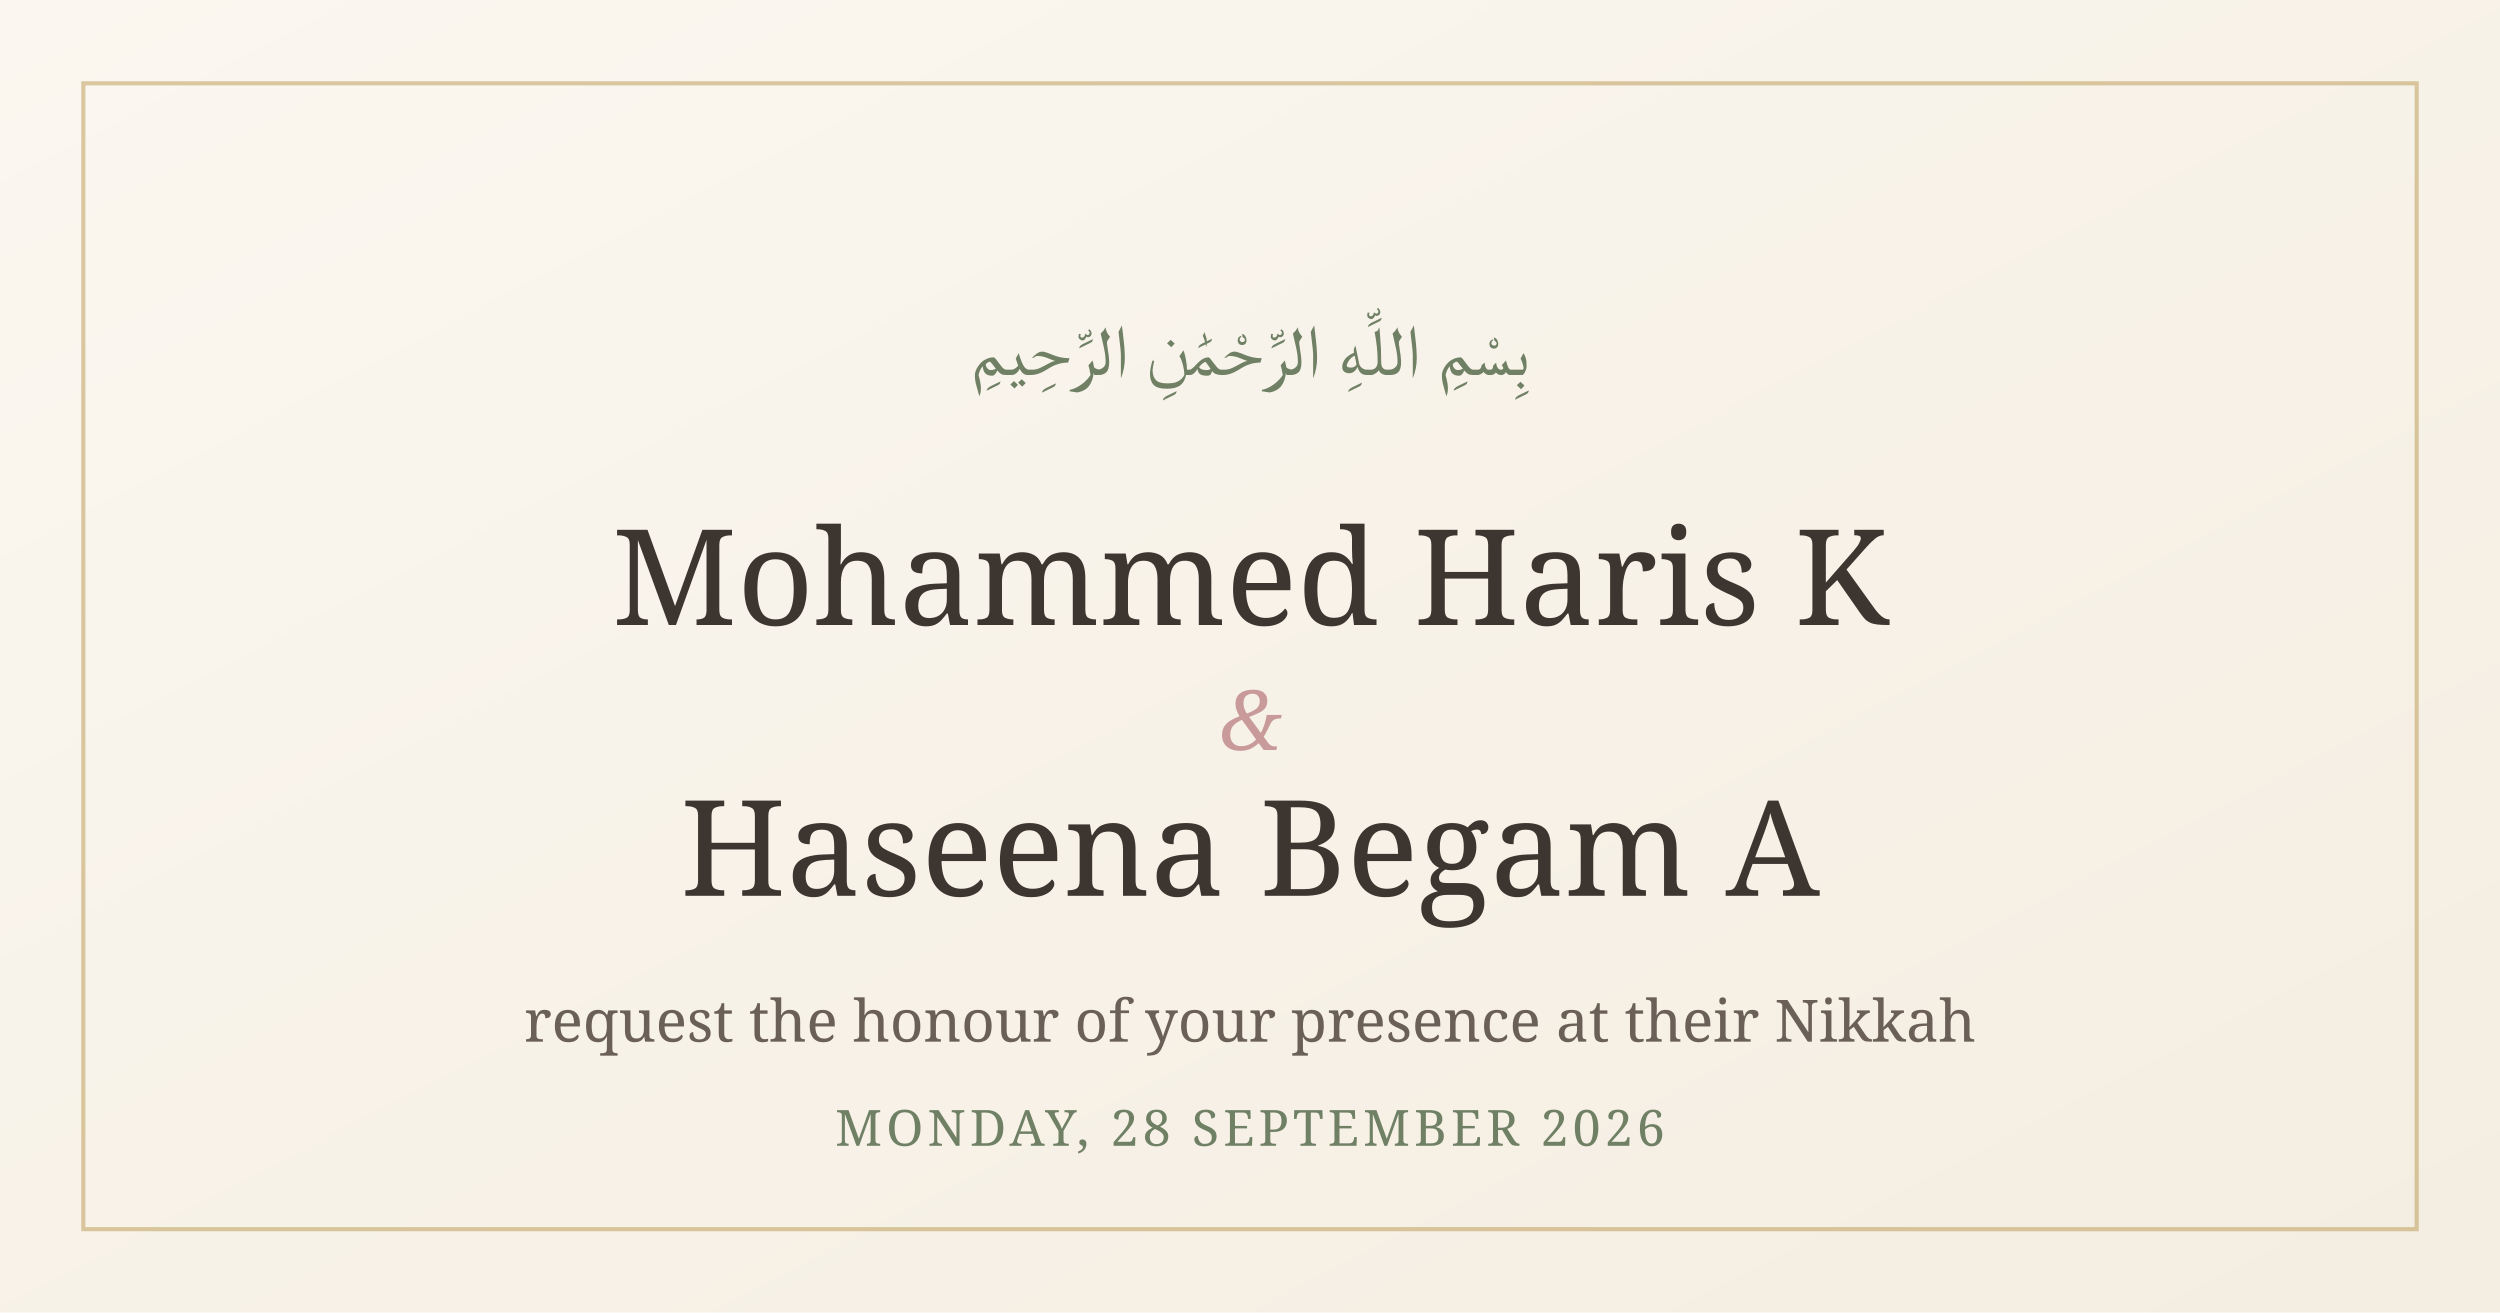
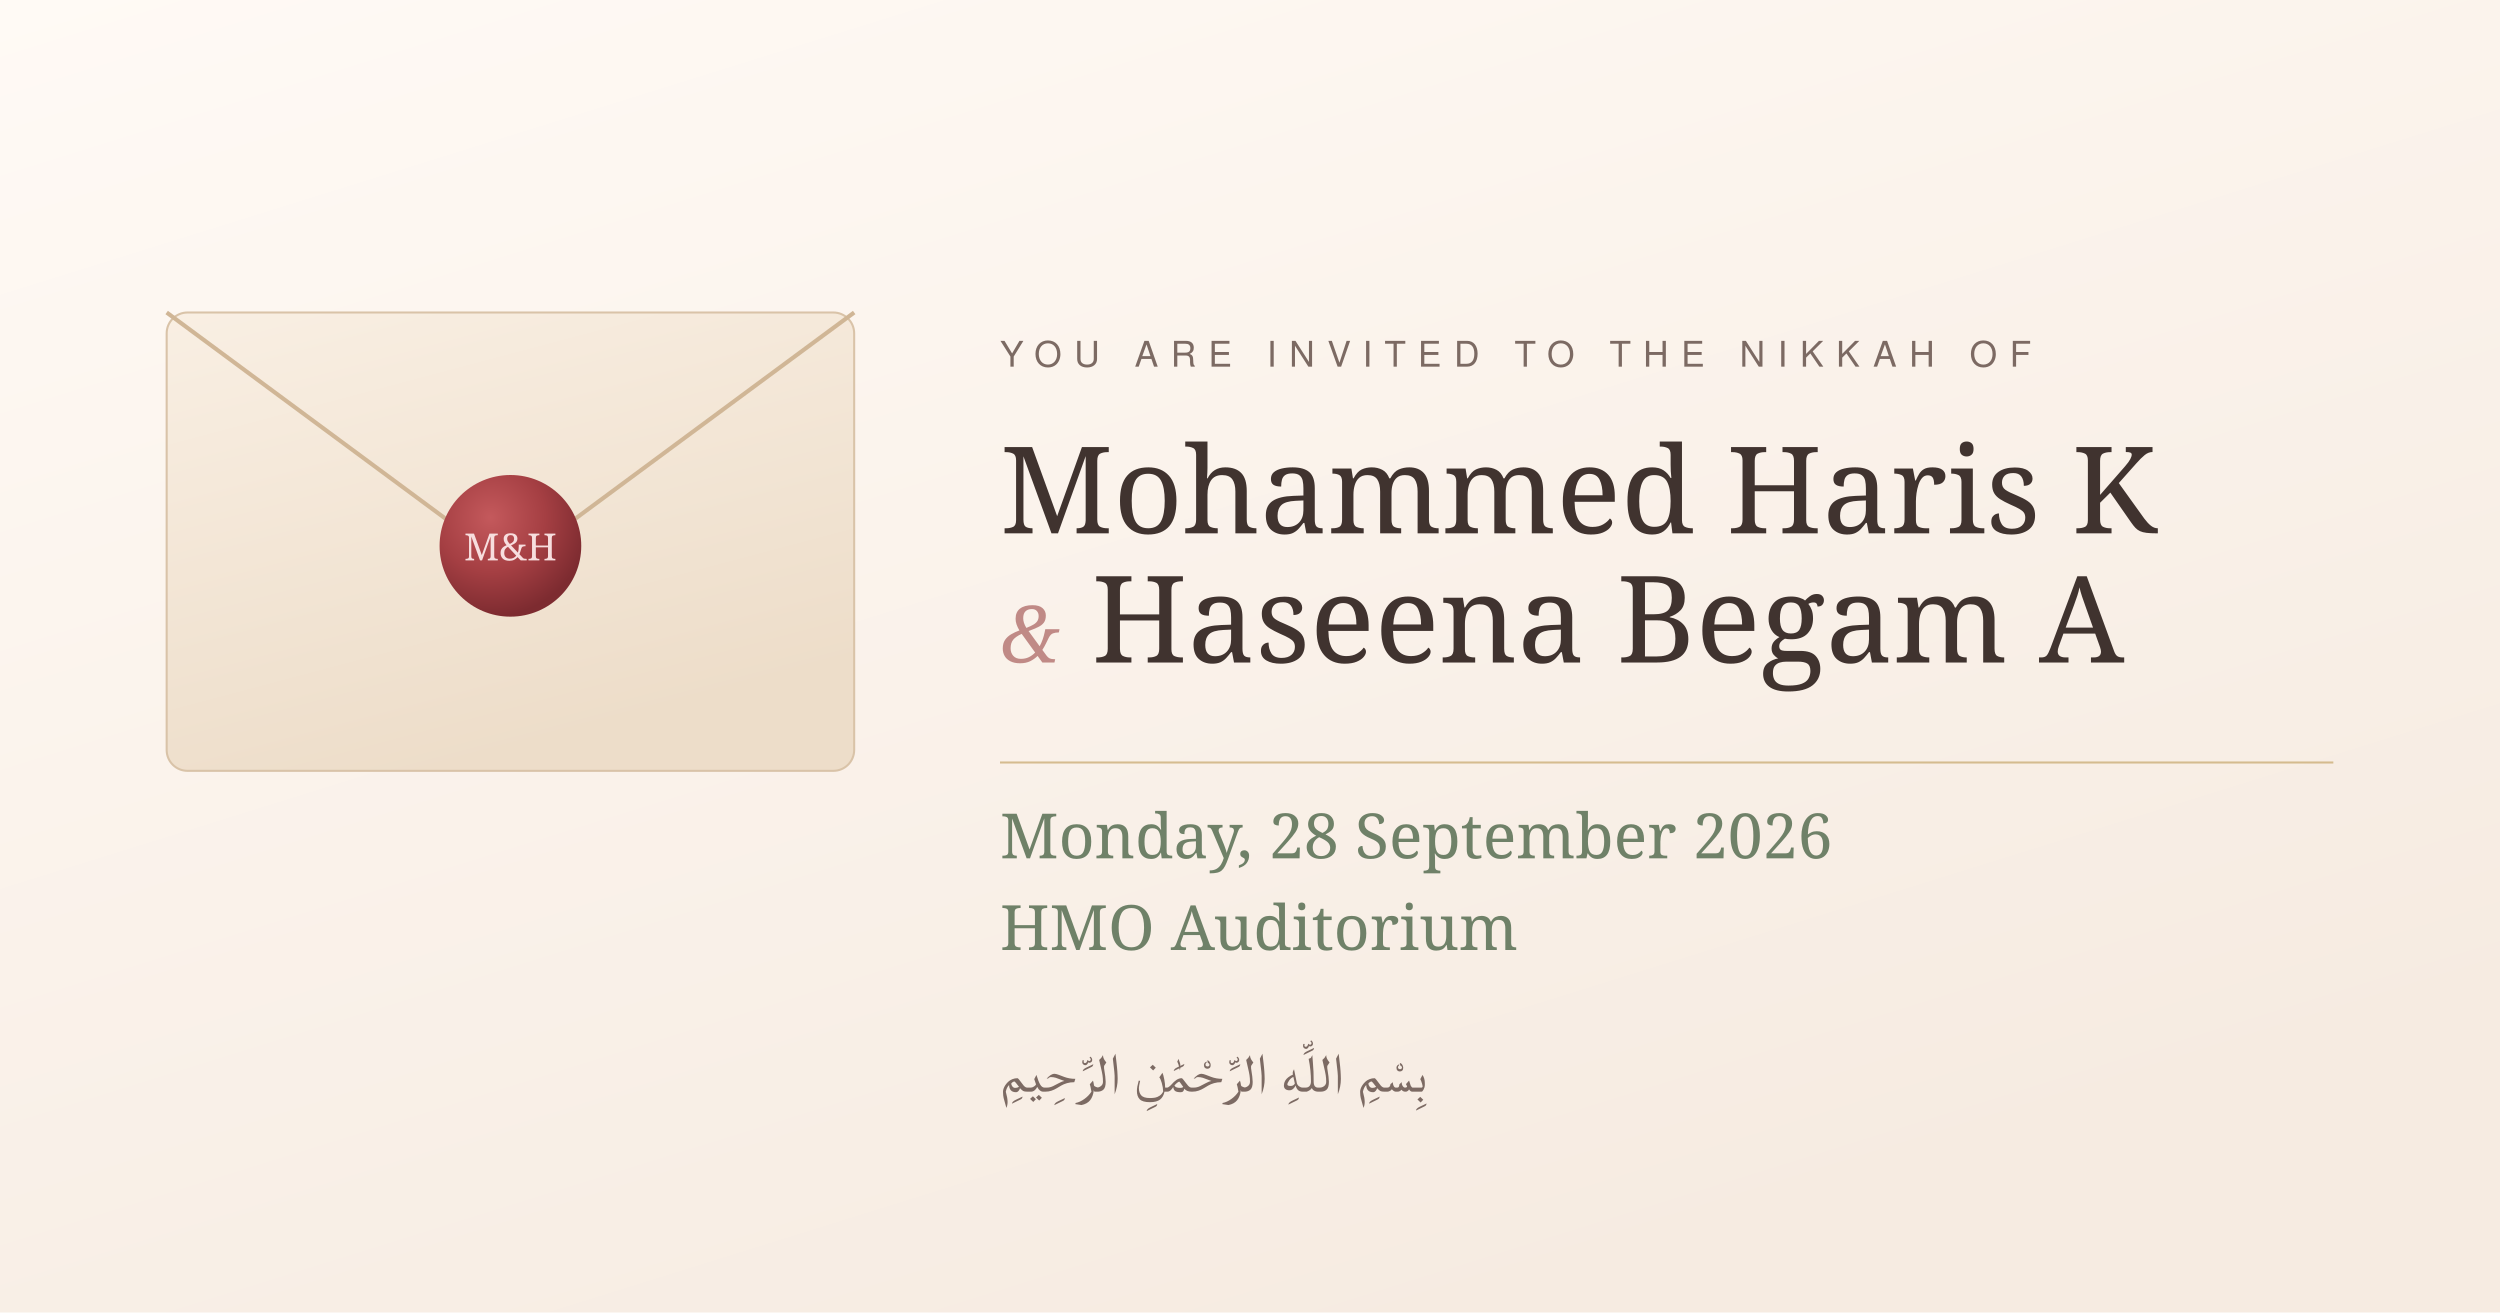
<svg xmlns="http://www.w3.org/2000/svg" width="1200" height="630" viewBox="0 0 1200 630">
  <defs>
-     <linearGradient id="bg" x1="0" y1="0" x2="1" y2="1">
-       <stop offset="0%" stop-color="#fbf7f0" />
-       <stop offset="100%" stop-color="#f4ede1" />
+     <linearGradient id="bg" x1="0" y1="0" x2="0.6" y2="1">
+       <stop offset="0%" stop-color="#fffaf5" />
+       <stop offset="100%" stop-color="#f6ebe1" />
    </linearGradient>
+     <linearGradient id="env" x1="0" y1="0" x2="0.4" y2="1">
+       <stop offset="0%" stop-color="#f9efe3" />
+       <stop offset="100%" stop-color="#edddc9" />
+     </linearGradient>
+     <radialGradient id="wax" cx="36%" cy="30%" r="70%">
+       <stop offset="0%" stop-color="#c4595c" />
+       <stop offset="55%" stop-color="#a53f43" />
+       <stop offset="100%" stop-color="#7d2b30" />
+     </radialGradient>
  </defs>
  <rect width="1200" height="630" fill="url(#bg)" />
-   <rect x="40" y="40" width="1120" height="550" fill="none" stroke="#b9974f" stroke-width="2" opacity="0.5" />
-   <text x="600" y="180" text-anchor="middle" font-family="Georgia, serif" font-size="34" fill="#6f8064">بِسْمِ اللَّهِ الرَّحْمَٰنِ الرَّحِيمِ</text>
-   <text x="600" y="300" text-anchor="middle" font-family="Georgia, serif" font-size="64" fill="#3c3530">Mohammed Haris K</text>
-   <text x="600" y="360" text-anchor="middle" font-family="Georgia, serif" font-style="italic" font-size="40" fill="#c99a9a">&amp;</text>
-   <text x="600" y="430" text-anchor="middle" font-family="Georgia, serif" font-size="64" fill="#3c3530">Haseena Begam A</text>
-   <text x="600" y="500" text-anchor="middle" font-family="Georgia, serif" font-size="28" fill="#6b6058">request the honour of your presence at their Nikkah</text>
-   <text x="600" y="550" text-anchor="middle" font-family="Georgia, serif" font-size="24" letter-spacing="2" fill="#6f8064">MONDAY, 28 SEPTEMBER 2026</text>
+   <g transform="translate(80 150)">
+     <rect width="330" height="220" rx="10" fill="url(#env)" stroke="#d9c3a8" />
+     <path d="M0 0 L165 122 L330 0" fill="none" stroke="#d0b696" stroke-width="2" />
+     <circle cx="165" cy="112" r="34" fill="url(#wax)" />
+     <text x="165" y="119" text-anchor="middle" font-family="Georgia, serif" font-size="18" fill="#f7dede">M&amp;H</text>
+   </g>
+   <text x="480" y="176" font-family="Helvetica, Arial, sans-serif" font-size="17" letter-spacing="6" fill="#7c6a63">YOU ARE INVITED TO THE NIKKAH OF</text>
+   <text x="480" y="256" font-family="Georgia, serif" font-size="58" fill="#40332f">Mohammed Haris K</text>
+   <text x="480" y="318" font-family="Georgia, serif" font-style="italic" font-size="38" fill="#c08a86">&amp;</text>
+   <text x="524" y="318" font-family="Georgia, serif" font-size="58" fill="#40332f">Haseena Begam A</text>
+   <line x1="480" y1="366" x2="1120" y2="366" stroke="#bd9a55" stroke-width="1" opacity="0.6" />
+   <text x="480" y="412" font-family="Georgia, serif" font-size="30" fill="#6f8168">Monday, 28 September 2026</text>
+   <text x="480" y="456" font-family="Georgia, serif" font-size="30" fill="#6f8168">HMO Auditorium</text>
+   <text x="480" y="524" font-family="Georgia, serif" font-size="26" fill="#7c6a63">بِسْمِ اللَّهِ الرَّحْمَٰنِ الرَّحِيمِ</text>
</svg>
